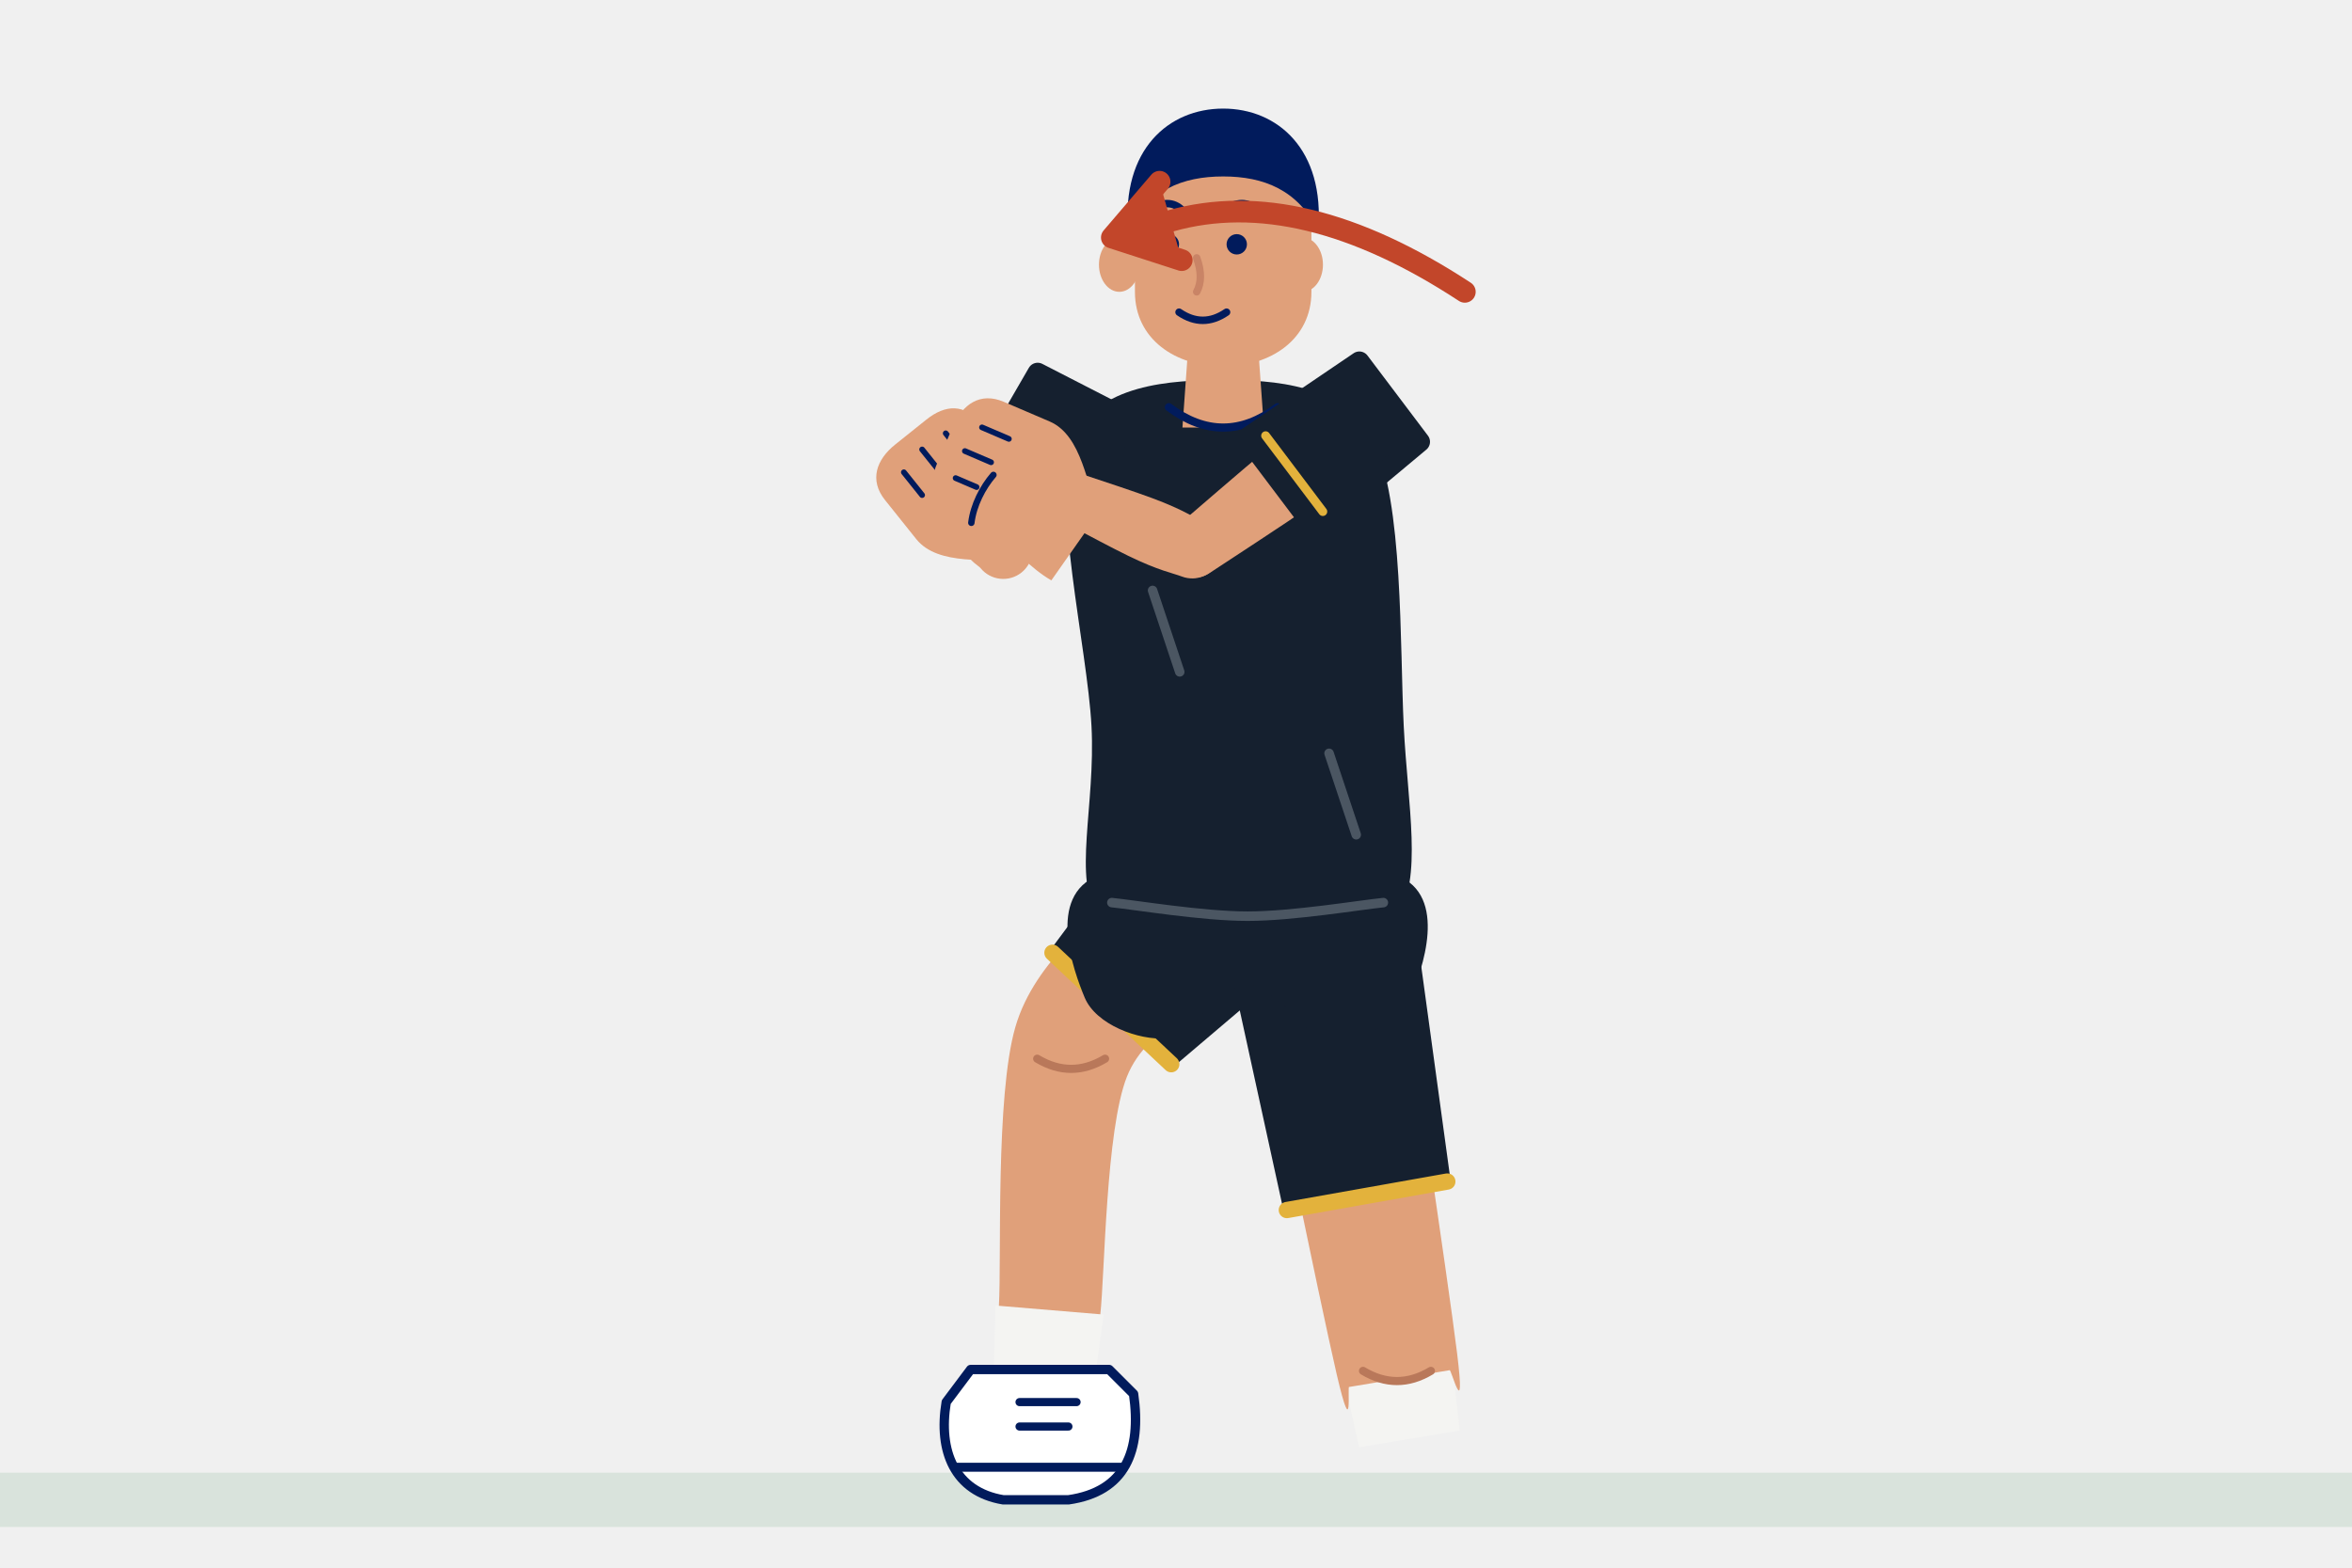
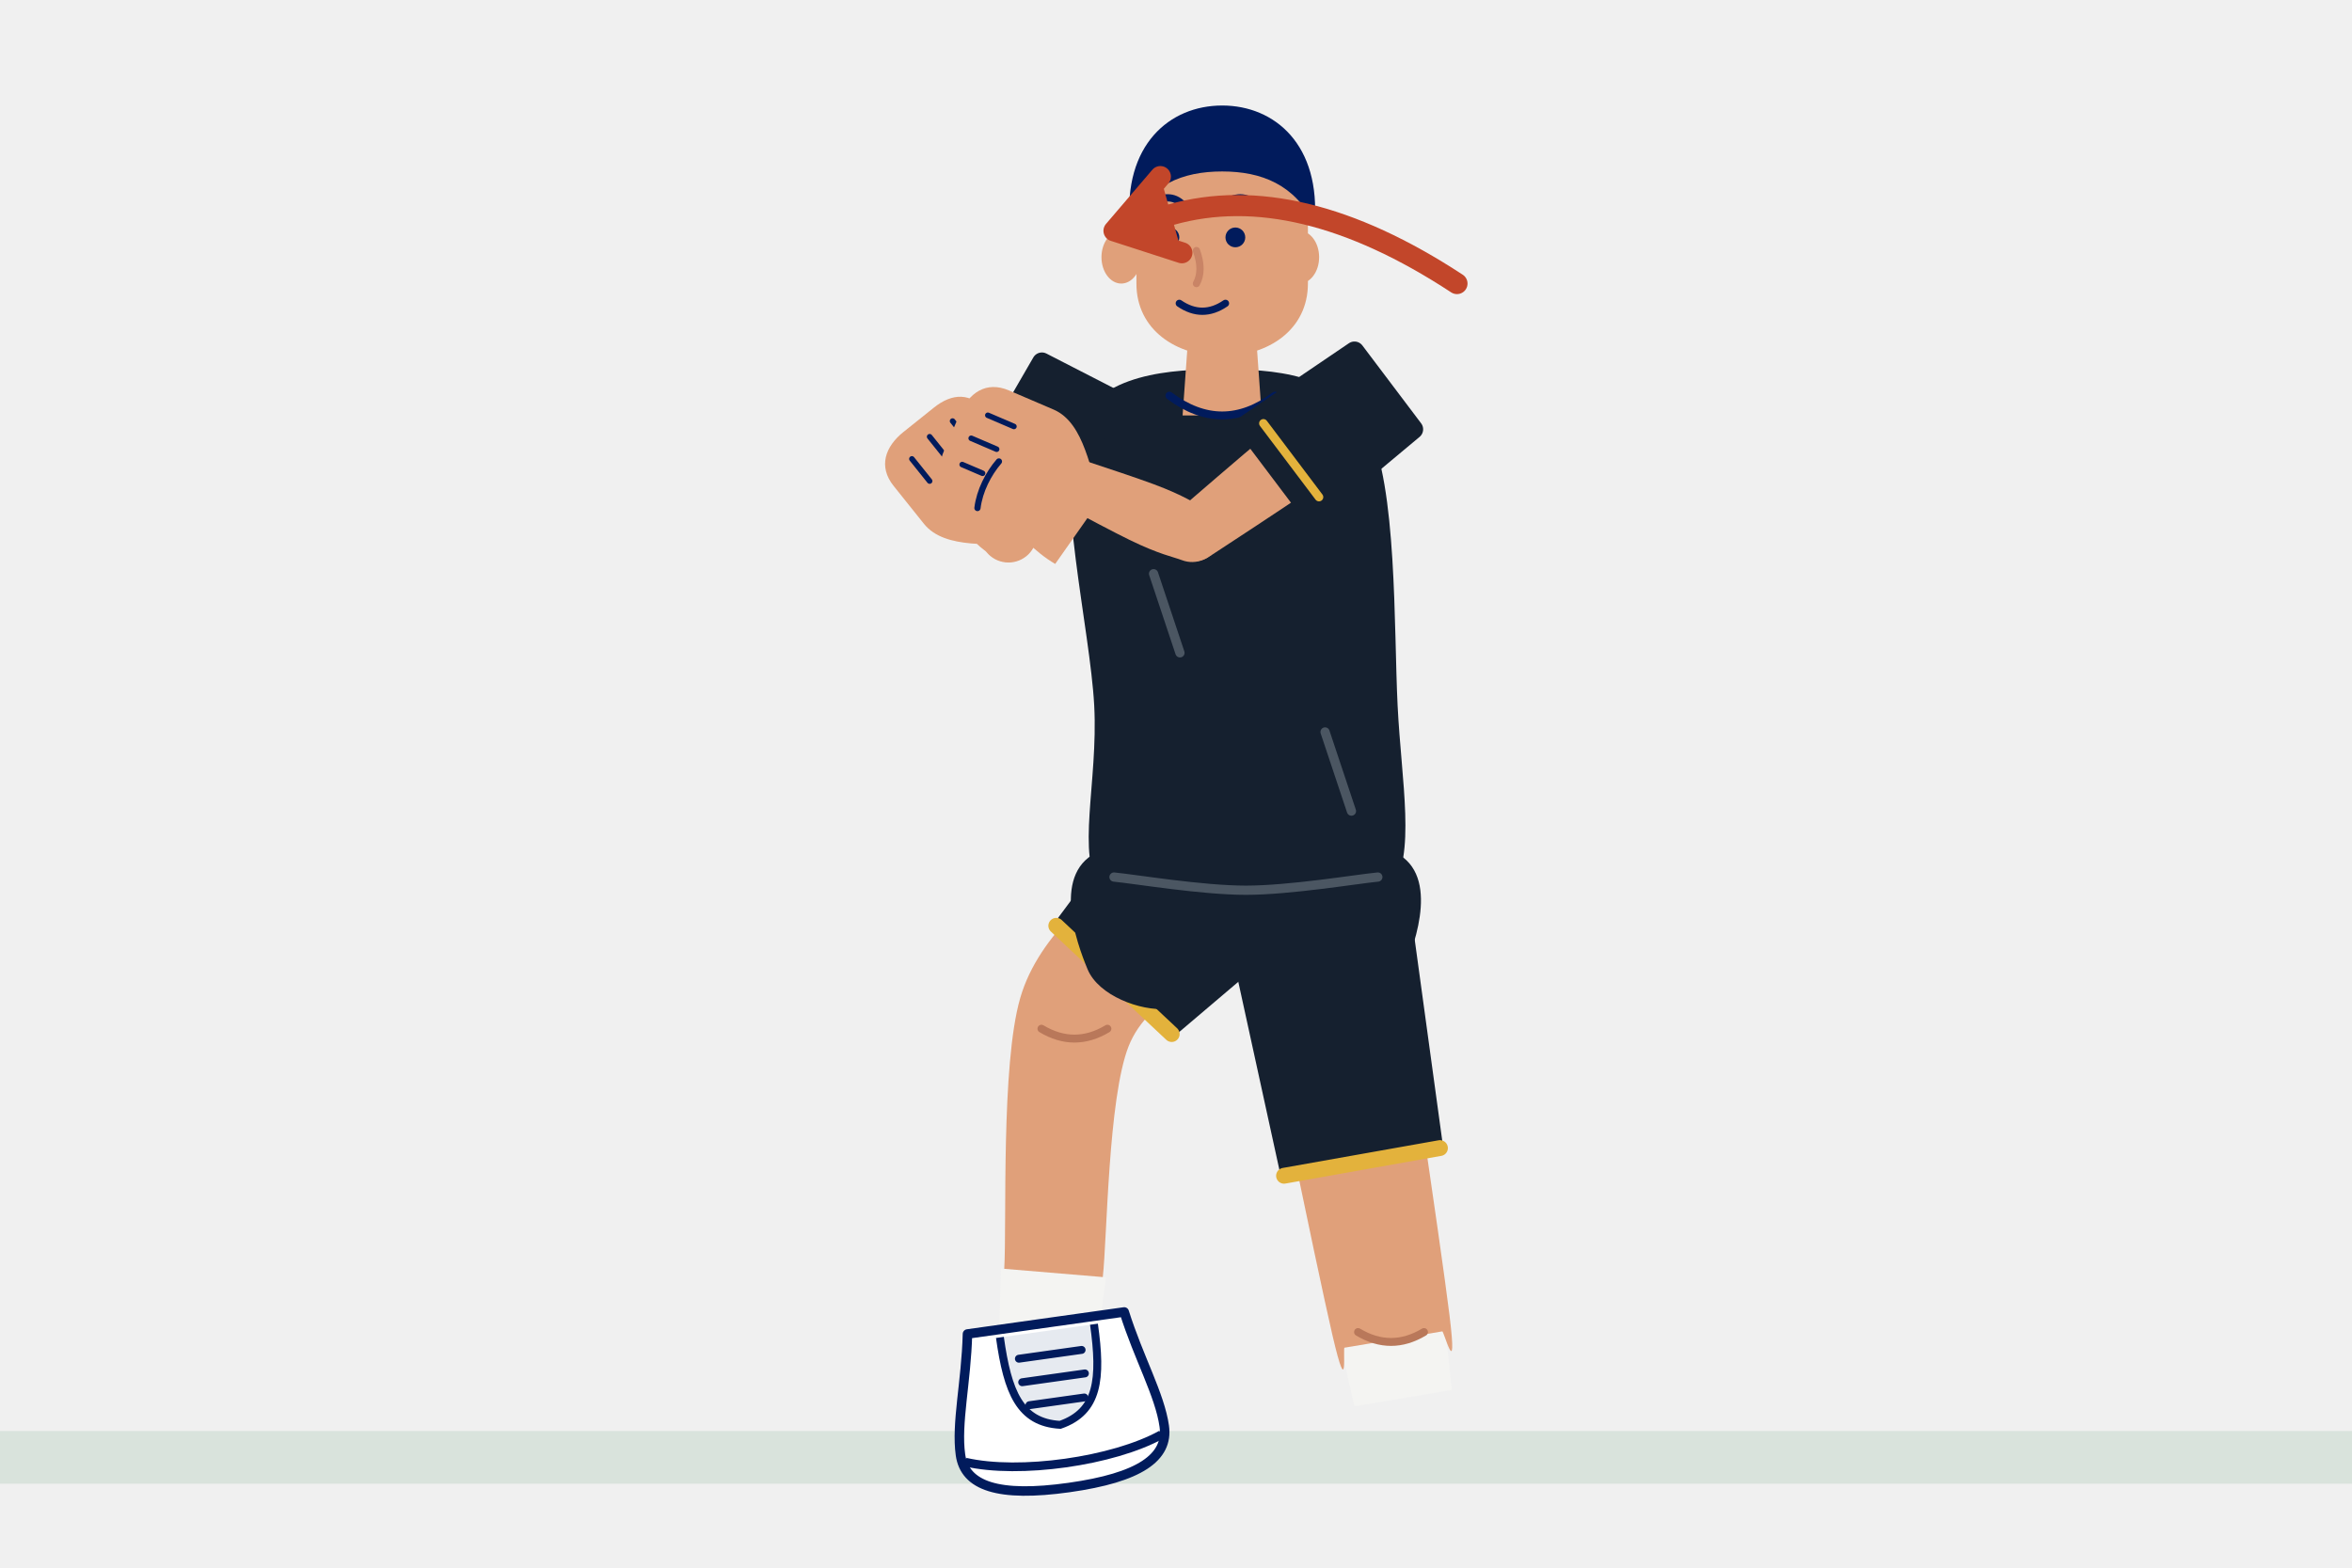
- <svg xmlns="http://www.w3.org/2000/svg" viewBox="56.2 69.0 346.5 231.0" role="img" aria-label="Lunge with Twist, rotate over the front leg">
+ <svg xmlns="http://www.w3.org/2000/svg" viewBox="51.1 69.0 356.6 237.7" role="img" aria-label="Lunge with Twist, rotate over the front leg">
  <rect x="40" y="286" width="400" height="8" rx="4" fill="#d9e3dc" />
  <path d="M217.56 271.63 C217.76 270.14 218.6 264.19 218.8 262.7 L202.86 261.37 C202.82 262.87 202.65 268.88 202.61 270.38 Z" fill="#f4f4f2" />
  <path d="M220.98 200.48 C218.44 203.79 208.71 210.19 205.78 220.35 C202.84 230.5 203.76 254.57 203.36 261.41 L218.3 262.66 C218.96 256.82 219.1 235.51 222.22 227.65 C225.34 219.8 234.56 217.55 237.02 215.52 A11 11 0 0 0 220.98 200.48 Z" fill="#e0a07a" />
  <path d="M209 225 q5 3 10 0" fill="none" stroke="#b9785a" stroke-width="1.2" stroke-linecap="round" stroke-linejoin="round" />
  <path d="M218.79 198.42 C217.47 200.2 212.2 207.28 210.88 209.05 L229.12 226.15 C230.8 224.72 237.53 219 239.21 217.58 A14 14 0 0 0 218.79 198.42 Z" fill="#15202f" />
  <path d="M211.25 209.39 L228.75 225.81" fill="none" stroke="#e3b23c" stroke-width="2.4" stroke-linecap="round" stroke-linejoin="round" />
-   <g transform="translate(210 272) scale(-1.2 1.2)">
-     <path d="M-11 2 C-12 9 -10 14 -3 15 L5 15 C11 14 13 9 12 3 L9 -1 L-8 -1 Z" fill="#FFFFFF" stroke="#011B5C" stroke-width="1.15" stroke-linejoin="round" />
-     <path d="M-10 11 H11" fill="none" stroke="#011B5C" stroke-width="1.1" />
-     <path d="M-4 3 h7 M-3 6 h6" stroke="#011B5C" stroke-width="1" stroke-linecap="round" />
+   <g transform="translate(210 272) rotate(-8) scale(-1.2 1.2)">
+     <path d="M-10 -2 C-11 4 -13 9 -13 13 C-13 17 -9 19 0 19 C9 19 13 17 13 13 C13 9 11 4 10 -2 Z" fill="#FFFFFF" stroke="#011B5C" stroke-width="1.2" stroke-linejoin="round" />
+     <path d="M-12.5 14 C-6 16.5 6 16.5 12.5 14" fill="none" stroke="#011B5C" stroke-width="1.1" />
+     <path d="M-6 -1 C-6 6 -5 10 0 11 C5 10 6 6 6 -1" fill="#e6eaf0" stroke="#011B5C" stroke-width="1" />
+     <path d="M-4 2 h8 M-4 5 h8 M-3.5 8 h7" stroke="#011B5C" stroke-width="1" stroke-linecap="round" />
  </g>
  <path d="M271.23 279.78 C271.07 278.29 270.41 272.31 270.25 270.82 L254.46 273.45 C254.79 274.92 256.11 280.78 256.44 282.25 Z" fill="#f4f4f2" />
  <path d="M240.17 209.92 C242.33 220.19 250.67 260.95 253.13 271.53 C255.6 282.1 254.65 273.06 254.96 273.37 L269.75 270.9 C269.94 270.5 272.19 279.28 270.87 268.47 C269.55 257.67 263.34 216.48 261.83 206.08 A11 11 0 0 0 240.17 209.92 Z" fill="#e0a07a" />
  <path d="M257 271 q5 3 10 0" fill="none" stroke="#b9785a" stroke-width="1.2" stroke-linecap="round" stroke-linejoin="round" />
  <path d="M237.22 210.45 C238.56 216.6 243.95 241.23 245.29 247.38 L269.91 243.02 C269.05 236.77 265.64 211.8 264.78 205.55 A14 14 0 0 0 237.22 210.45 Z" fill="#15202f" />
  <path d="M245.78 247.3 L269.42 243.1" fill="none" stroke="#e3b23c" stroke-width="2.4" stroke-linecap="round" stroke-linejoin="round" />
  <path d="M218 198 C225.67 195 254.33 195 262 198 C269.67 201 265.67 212 264 216 C262.33 220 256 222.33 252 222 C248 221.67 244 214 240 214 C236 214 232 221.67 228 222 C224 222.33 217.67 220 216 216 C214.33 212 210.33 201 218 198 Z" fill="#15202f" />
  <path d="M218 204 C214.17 198.67 217.62 187.67 217 176 C216.38 164.33 211.05 142.5 214.28 134 C217.51 125.5 229.03 125 236.4 125 C243.77 125 254.09 125.5 258.52 134 C262.95 142.5 262.42 164.33 263 176 C263.58 187.67 265.83 198.67 262 204 C258.17 209.33 247.33 208 240 208 C232.67 208 221.83 209.33 218 204 Z" fill="#15202f" />
  <path d="M220 202 C223.33 202.33 233.33 204 240 204 C246.67 204 256.67 202.33 260 202" fill="none" stroke="#4b5662" stroke-width="1.4" stroke-linecap="round" stroke-linejoin="round" />
  <path d="M226 156 C226.67 158 229.33 166 230 168" fill="none" stroke="#4b5662" stroke-width="1.4" stroke-linecap="round" stroke-linejoin="round" />
  <path d="M252 180 C252.67 182 255.33 190 256 192" fill="none" stroke="#4b5662" stroke-width="1.4" stroke-linecap="round" stroke-linejoin="round" />
  <path d="M230.4 132 L242.4 132 L241.4 118 L231.4 118 Z" fill="#e0a07a" />
  <path d="M228.4 129 q8 6 16 0" fill="none" stroke="#011B5C" stroke-width="1.2" stroke-linecap="round" stroke-linejoin="round" />
  <g transform="translate(236.4 106) rotate(0)">
    <ellipse cx="-15.3" cy="2" rx="3" ry="4" fill="#e0a07a" />
    <ellipse cx="11.7" cy="2" rx="3" ry="4" fill="#e0a07a" />
    <path d="M-13 -6 C-13 -16 -7 -19 0 -19 C7 -19 13 -16 13 -6 L13 6 C13 13 7 17 0 17 C-7 17 -13 13 -13 6 Z" fill="#e0a07a" />
    <path d="M-14 -3 C-15 -15 -8 -21 0 -21 C8 -21 15 -15 14 -3 C11 -9 6 -11 0 -11 C-6 -11 -11 -9 -14 -3 Z" fill="#011B5C" />
    <circle cx="-8" cy="-1" r="1.5" fill="#011B5C" />
    <circle cx="2" cy="-1" r="1.5" fill="#011B5C" />
    <path d="M-11 -6 q3 -2 5 0 M0 -6 q3 -2 5 0" fill="none" stroke="#011B5C" stroke-width="1.1" stroke-linecap="round" stroke-linejoin="round" />
    <path d="M-3.9 1 q1.08 3 0 5" fill="none" stroke="#c98466" stroke-width="1.1" stroke-linecap="round" stroke-linejoin="round" />
    <path d="M-6.5 9 q3.5 2.4 7 0" fill="none" stroke="#011B5C" stroke-width="1.1" stroke-linecap="round" stroke-linejoin="round" />
  </g>
  <path d="M207.36 147.31 C207.02 146.82 206.88 145.84 205.35 144.33 C203.82 142.82 199.38 139.26 198.19 138.25 L193.81 141.75 C194.54 143.14 197.03 148.25 198.17 150.07 C199.31 151.9 200.23 152.25 200.64 152.69 A4.3 4.3 0 0 0 207.36 147.31 Z" fill="#e0a07a" />
  <path d="M209.3 127.44 C208.57 128.96 206.45 133.14 204.94 136.58 C203.43 140.02 201.04 146.16 200.26 148.08 A4.2 4.2 0 0 0 207.74 151.92 C208.84 150.17 212.45 144.65 214.37 141.42 C216.29 138.2 218.45 134.04 219.26 132.56 Z" fill="#e0a07a" />
  <path d="M209.07 123.95 L199.04 141.28 L213.98 148.96 L222.23 130.71 Z" fill="#15202f" stroke="#15202f" stroke-width="3" stroke-linecap="round" stroke-linejoin="round" />
  <path d="M201.38 139.79 C203.46 140.85 211.76 145.12 213.83 146.19" fill="none" stroke="#e3b23c" stroke-width="1.3" stroke-linecap="round" stroke-linejoin="round" />
  <path transform="translate(196 140) rotate(-38.66) scale(1.05 1.05)" d="M0.4 14.8 C-2.2 11.8 -8.6 8.4 -8.6 3.4 V-3.6 C-8.6 -7.2 -6 -8.8 -2.6 -8.8 H3 C6.4 -8.8 8.6 -7.2 8.6 -3.6 V2.4 C9.8 5.8 11.4 9 11.8 12.4 Z" fill="#e0a07a" />
  <g transform="translate(196 140) rotate(-38.66) scale(1.05 1.05)">
    <path d="M4.4 -8.2 C1.6 -8.2 -1.4 -8 -4 -7.5 C-6.6 -7 -7.9 -5.8 -7.9 -3.4 V0.2 Q-7.9 2 -6 2 Q-4.2 2 -4.1 0.6 Q-4 2.8 -2.1 2.8 Q-0.2 2.8 -0.1 0.9 Q0 3.1 1.9 3.1 Q3.8 3.1 3.9 1 L4.4 -1 Z" fill="#e0a07a" />
    <path d="M3.9 -8.2 H4.6 C6.6 -8.2 7.9 -7 7.9 -4.6 V0.9 Q7.9 2.9 5.9 2.9 Q3.95 2.9 3.9 1 Z" fill="#e0a07a" />
    <path d="M4.4 8.4 C7.2 8 9.8 6 10.5 2.8 C10.9 0.8 10.2 -0.9 8.6 -1.3 C6.4 -1.8 3.6 -1.6 1.6 -1.1 C0.2 -0.7 -0.3 0.9 0.6 1.9 C1.4 2.8 3.4 3 5.4 3.1 C6.2 4.4 5.8 6.4 4.4 8.4 Z" fill="#e0a07a" />
    <path d="M1.4 -0.9 C3.6 -1.6 6.4 -1.8 8.8 -1.1" fill="none" stroke="#011B5C" stroke-width="0.9" stroke-linecap="round" />
    <path d="M3.9 -5.6 V-2.4 M-0.1 -5.9 V-1.9 M-4.1 -5 V-0.9" fill="none" stroke="#011B5C" stroke-width="0.8" stroke-linecap="round" />
  </g>
  <path d="M233.69 146.05 C232.41 145.44 230.74 144.18 225.97 142.41 C221.21 140.64 208.58 136.59 205.1 135.43 L202.9 140.57 C206.14 142.29 217.78 148.64 222.35 150.87 C226.92 153.1 228.98 153.44 230.31 153.95 A4.3 4.3 0 0 0 233.69 146.05 Z" fill="#e0a07a" />
  <path d="M255.15 125.53 C253.19 127.07 247.67 131.25 243.39 134.77 C239.12 138.29 231.79 144.67 229.47 146.65 A4.2 4.2 0 0 0 234.53 153.35 C237.07 151.67 245.22 146.38 249.78 143.23 C254.34 140.08 259.87 135.93 261.89 134.47 Z" fill="#e0a07a" />
  <path d="M256.46 122.29 L239.89 133.53 L250 146.94 L265.37 134.1 Z" fill="#15202f" stroke="#15202f" stroke-width="3" stroke-linecap="round" stroke-linejoin="round" />
  <path d="M242.65 133.2 C244.05 135.07 249.67 142.52 251.08 144.38" fill="none" stroke="#e3b23c" stroke-width="1.3" stroke-linecap="round" stroke-linejoin="round" />
  <path transform="translate(204 138) rotate(-66.8) scale(-1.05 1.05)" d="M0.4 14.8 C-2.2 11.8 -8.6 8.4 -8.6 3.4 V-3.6 C-8.6 -7.2 -6 -8.8 -2.6 -8.8 H3 C6.4 -8.8 8.6 -7.2 8.6 -3.6 V2.4 C9.8 5.8 11.4 9 11.8 12.4 Z" fill="#e0a07a" />
  <g transform="translate(204 138) rotate(-66.8) scale(-1.05 1.05)">
    <path d="M4.4 -8.2 C1.6 -8.2 -1.4 -8 -4 -7.5 C-6.6 -7 -7.9 -5.8 -7.9 -3.4 V0.2 Q-7.9 2 -6 2 Q-4.2 2 -4.1 0.6 Q-4 2.8 -2.1 2.8 Q-0.2 2.8 -0.1 0.9 Q0 3.1 1.9 3.1 Q3.8 3.1 3.9 1 L4.4 -1 Z" fill="#e0a07a" />
    <path d="M3.9 -8.2 H4.6 C6.6 -8.2 7.9 -7 7.9 -4.6 V0.9 Q7.9 2.9 5.9 2.9 Q3.95 2.9 3.9 1 Z" fill="#e0a07a" />
    <path d="M4.4 8.4 C7.2 8 9.8 6 10.5 2.8 C10.9 0.8 10.2 -0.9 8.6 -1.3 C6.4 -1.8 3.6 -1.6 1.6 -1.1 C0.2 -0.7 -0.3 0.9 0.6 1.9 C1.4 2.8 3.4 3 5.4 3.1 C6.2 4.4 5.8 6.4 4.4 8.4 Z" fill="#e0a07a" />
    <path d="M1.4 -0.9 C3.6 -1.6 6.4 -1.8 8.8 -1.1" fill="none" stroke="#011B5C" stroke-width="0.9" stroke-linecap="round" />
    <path d="M3.9 -5.6 V-2.4 M-0.1 -5.9 V-1.9 M-4.1 -5 V-0.9" fill="none" stroke="#011B5C" stroke-width="0.8" stroke-linecap="round" />
  </g>
  <g fill="none" stroke="#c2462a" stroke-width="3.2" stroke-linecap="round" stroke-linejoin="round">
    <path d="M272 112 Q247.82 96.14 228.66 101.55" />
    <path d="M227.03 95.78 L220 104 L230.29 107.33" fill="#c2462a" />
  </g>
</svg>
